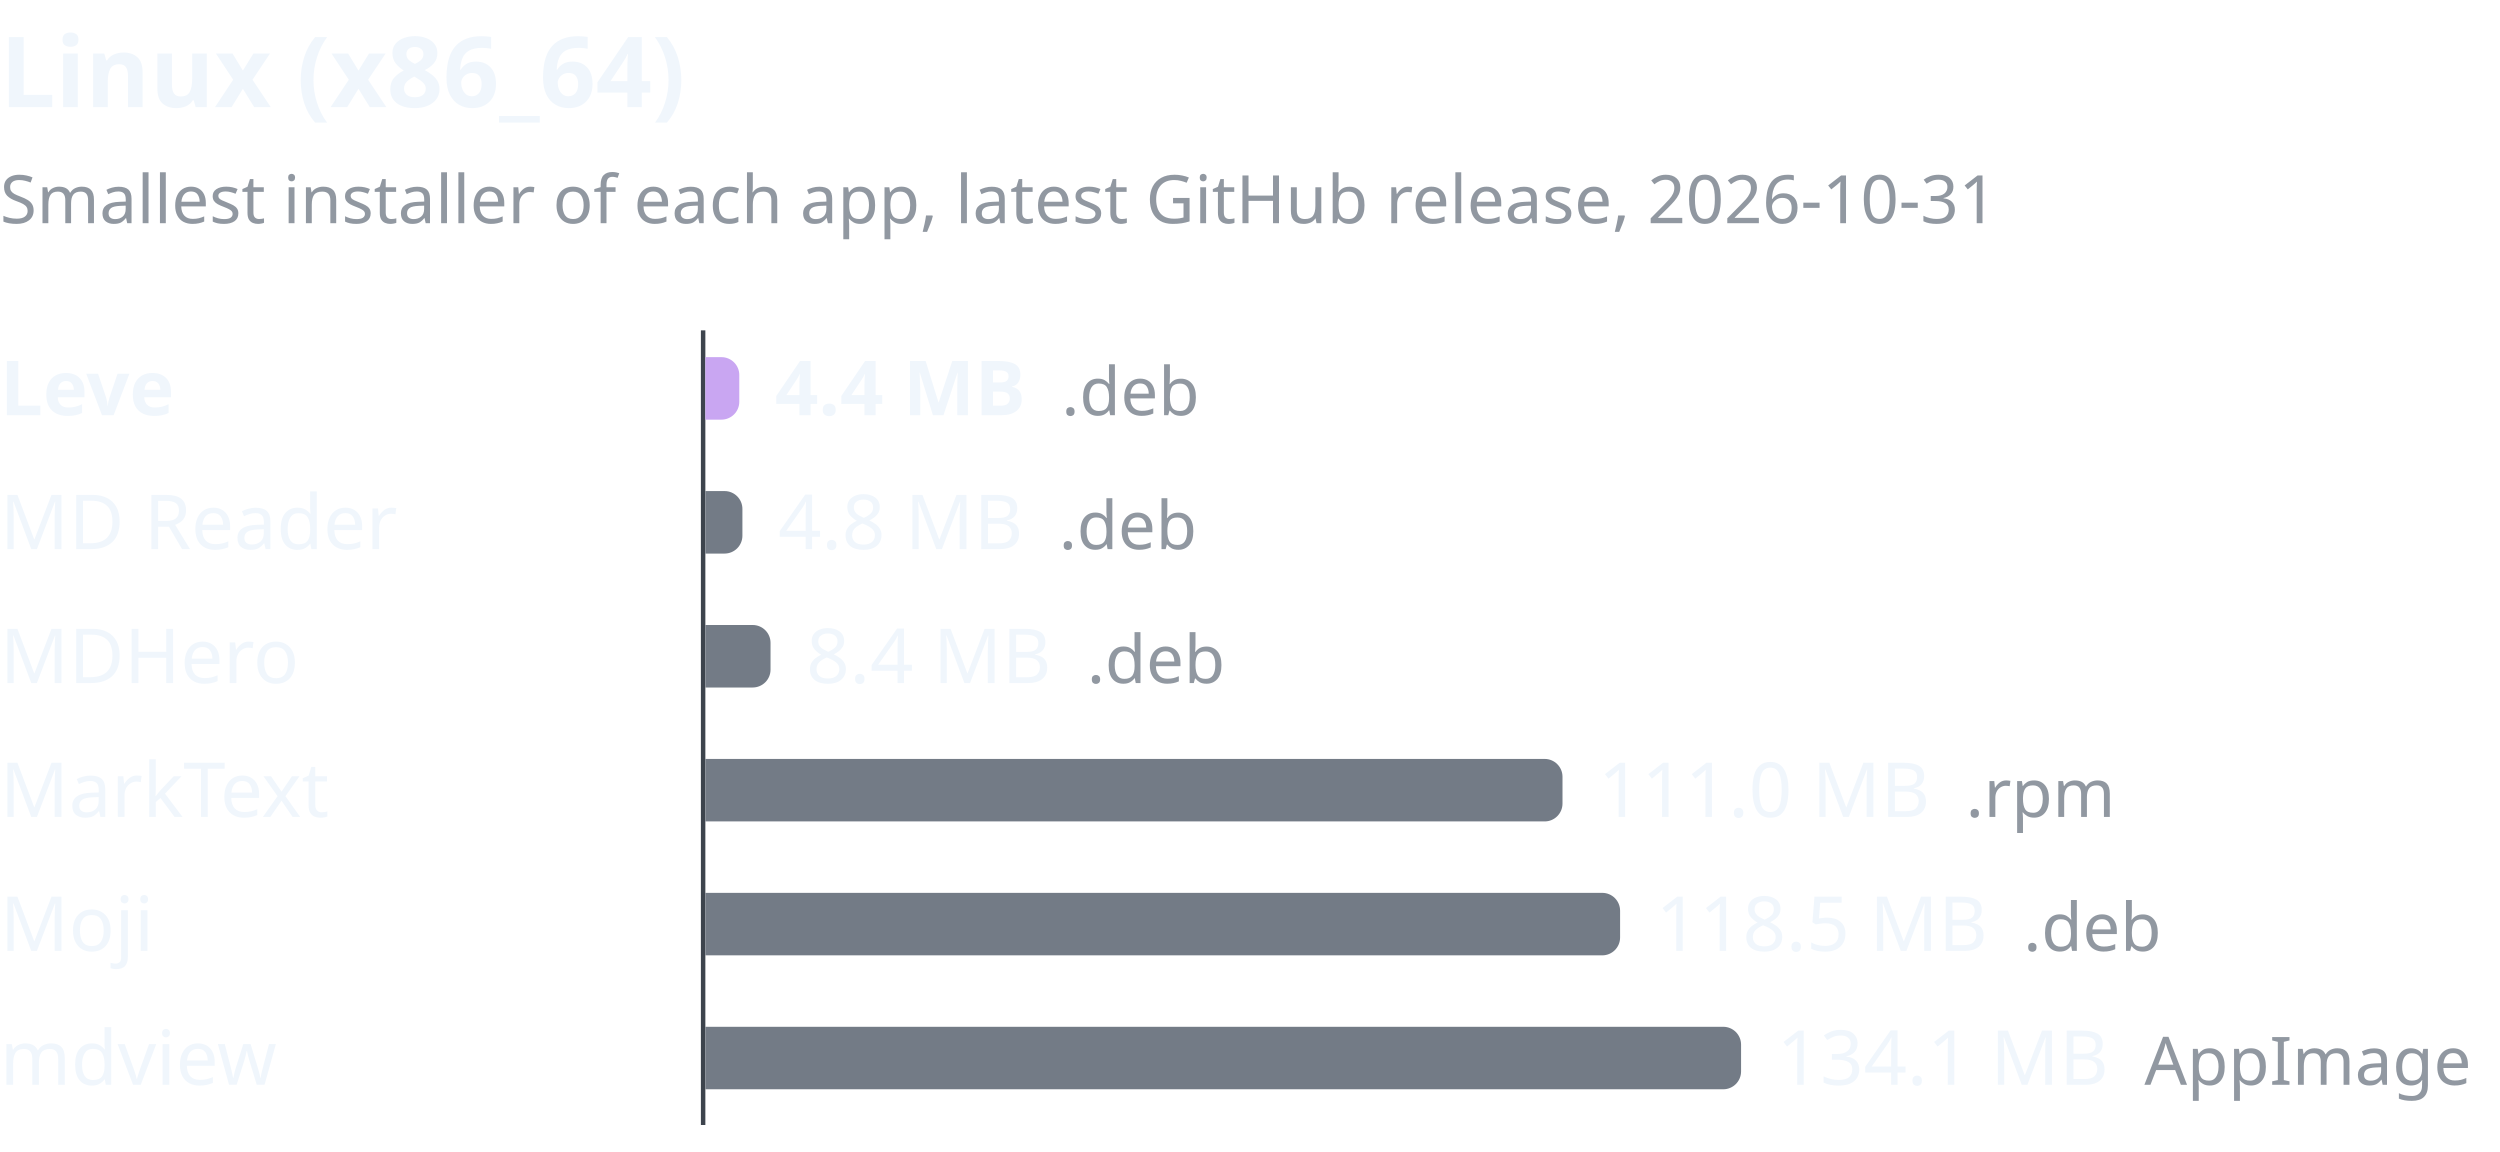
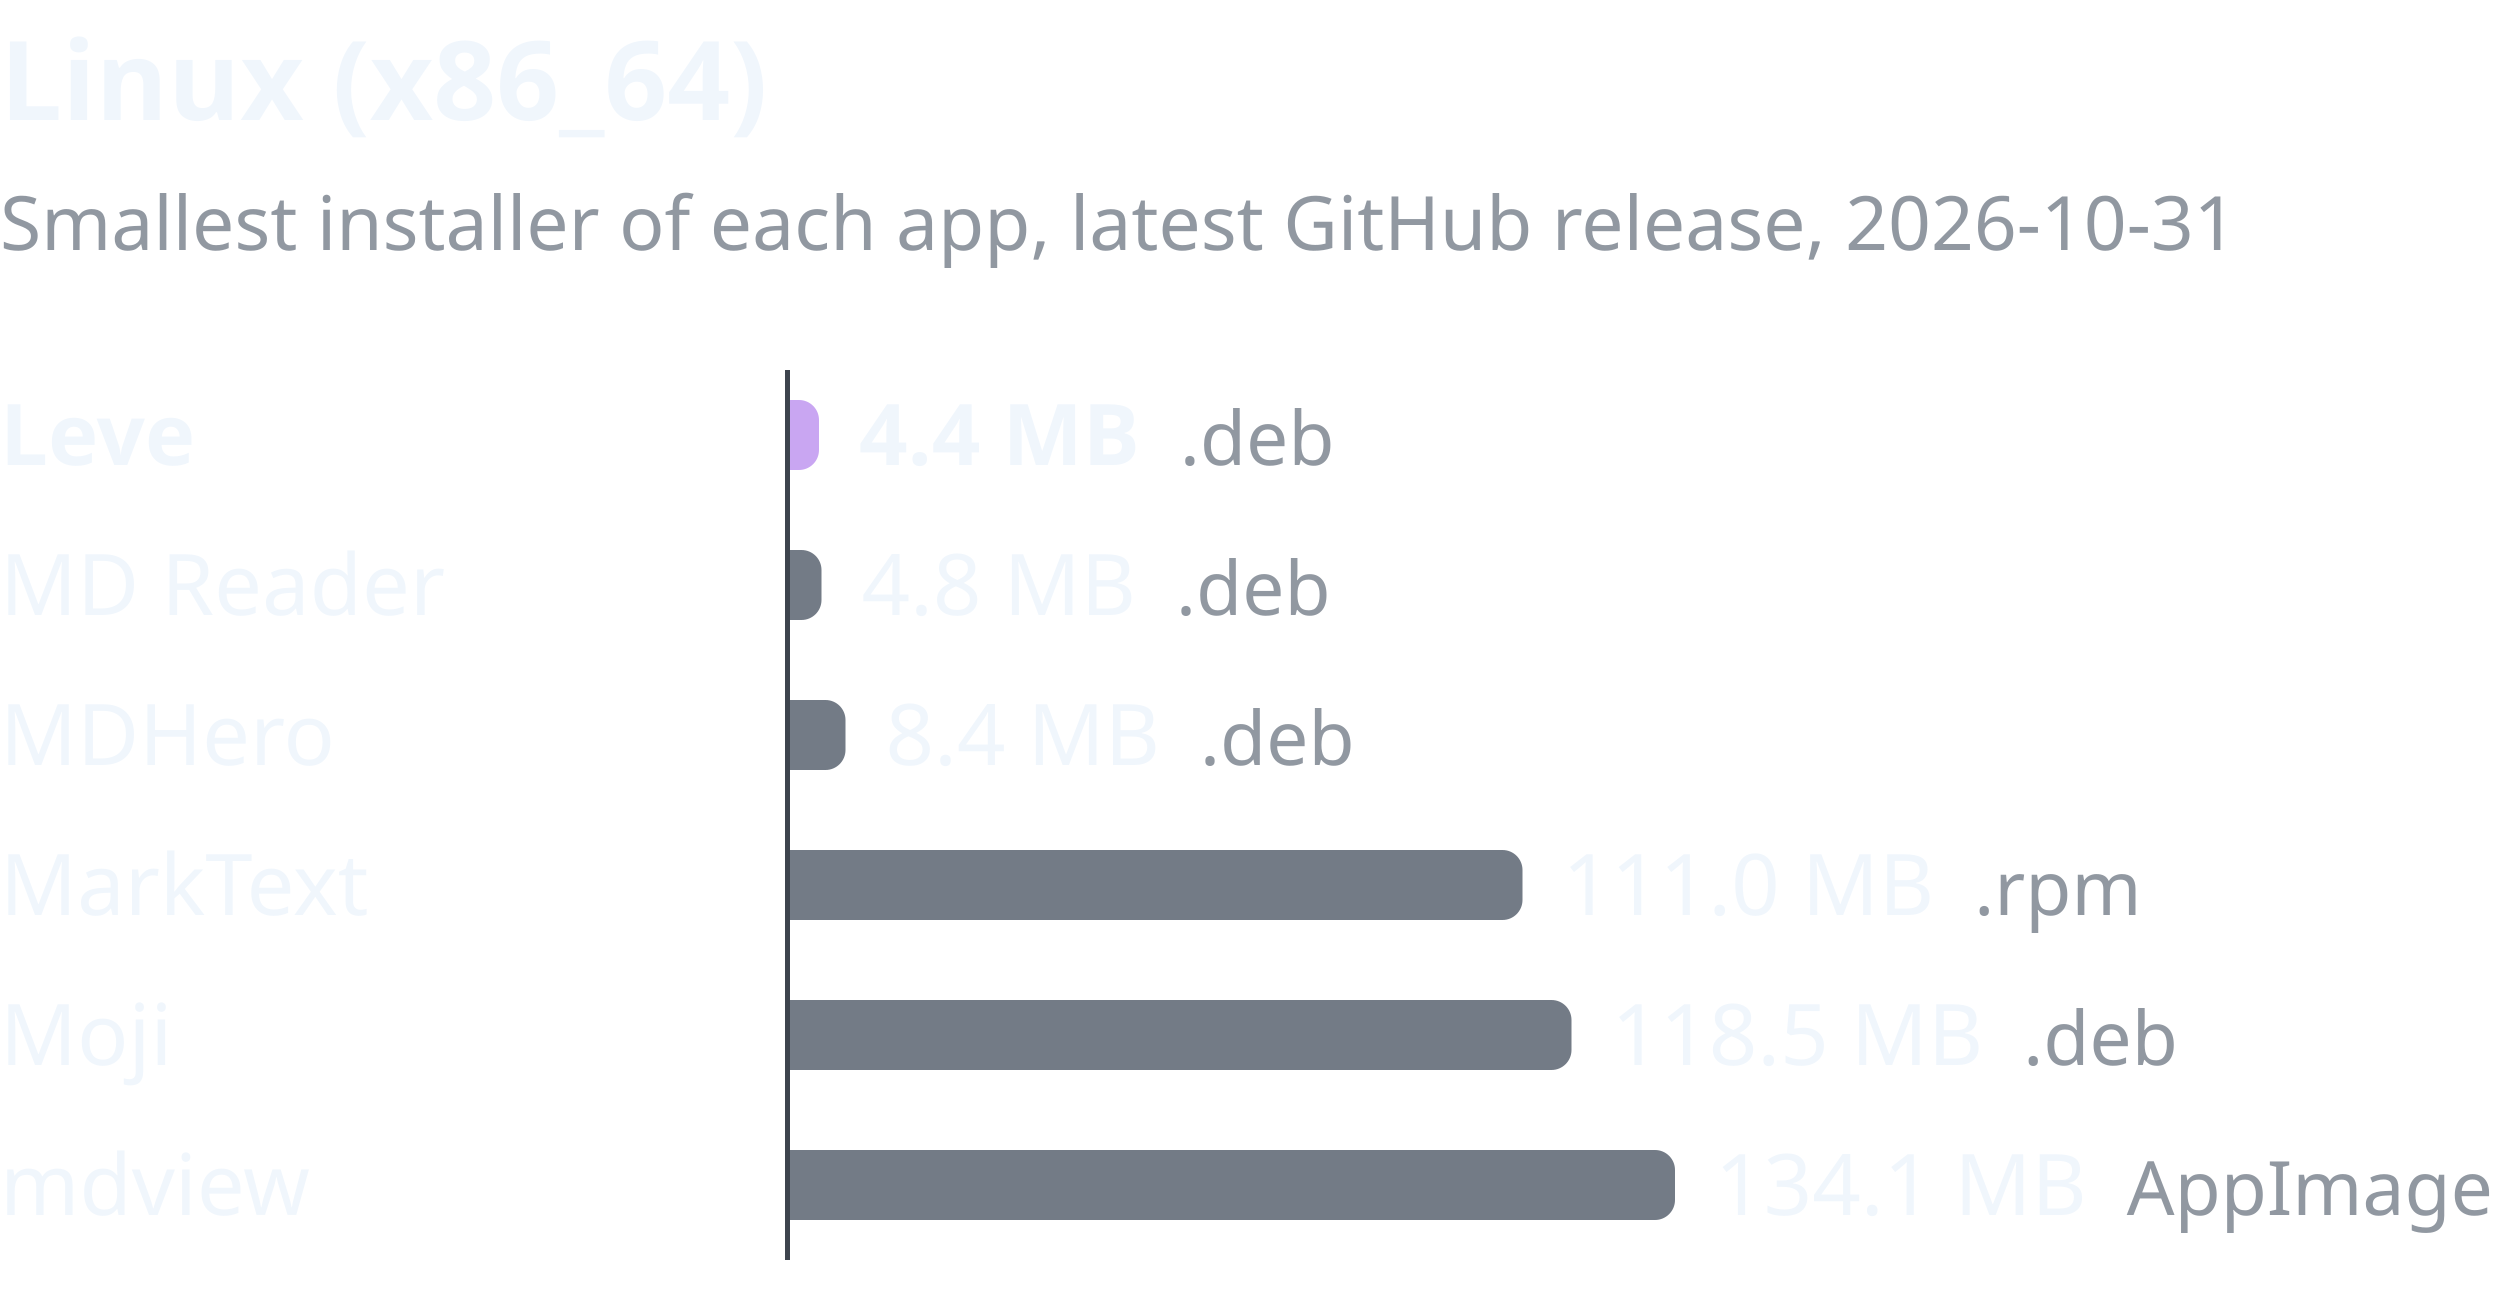
- <svg xmlns="http://www.w3.org/2000/svg" width="560" height="258" viewBox="0 0 560 258" role="img" aria-label="Linux (x86_64), smallest installer of each app: Leve 4.4 MB (.deb), MD Reader 4.8 MB (.deb), MDHero 8.4 MB (.deb), MarkText 111.0 MB (.rpm), Moji 118.5 MB (.deb), mdview 134.1 MB (AppImage)." font-family="-apple-system, BlinkMacSystemFont, 'Segoe UI', 'Noto Sans', Helvetica, Arial, sans-serif">
+ <svg xmlns="http://www.w3.org/2000/svg" width="500" height="258" viewBox="0 0 500 258" role="img" aria-label="Linux (x86_64), smallest installer of each app: Leve 4.4 MB (.deb), MD Reader 4.8 MB (.deb), MDHero 8.4 MB (.deb), MarkText 111.0 MB (.rpm), Moji 118.5 MB (.deb), mdview 134.1 MB (AppImage)." font-family="-apple-system, BlinkMacSystemFont, 'Segoe UI', 'Noto Sans', Helvetica, Arial, sans-serif">
  <text x="0" y="24" font-size="22" font-weight="700" fill="#f0f6fc">Linux (x86_64)</text>
  <text x="0" y="50" font-size="15" fill="#9198a1">Smallest installer of each app, latest GitHub release, 2026-10-31</text>
  <path d="M157.5 74V252" stroke="#3d444d" fill="none" />
  <text x="0" y="93" font-size="17" font-weight="700" fill="#f0f6fc">Leve</text>
-   <path d="M158 80h3.6a4 4 0 0 1 4 4v6a4 4 0 0 1 -4 4h-3.6z" fill="#c9a6f2" />
-   <text x="173.6" y="93" font-size="17" font-weight="700" fill="#f0f6fc">4.4 MB<tspan dx="8" font-size="15" font-weight="400" fill="#9198a1">.deb</tspan>
+   <path d="M158 80h1.8a4 4 0 0 1 4 4v6a4 4 0 0 1 -4 4h-1.8z" fill="#c9a6f2" />
+   <text x="171.8" y="93" font-size="17" font-weight="700" fill="#f0f6fc">4.4 MB<tspan dx="8" font-size="15" font-weight="400" fill="#9198a1">.deb</tspan>
  </text>
  <text x="0" y="123" font-size="17" fill="#f0f6fc">MD Reader</text>
-   <path d="M158 110h4.3a4 4 0 0 1 4 4v6a4 4 0 0 1 -4 4h-4.3z" fill="#737b86" />
-   <text x="174.3" y="123" font-size="17" fill="#f0f6fc">4.8 MB<tspan dx="8" font-size="15" font-weight="400" fill="#9198a1">.deb</tspan>
+   <path d="M158 110h2.3a4 4 0 0 1 4 4v6a4 4 0 0 1 -4 4h-2.3z" fill="#737b86" />
+   <text x="172.3" y="123" font-size="17" fill="#f0f6fc">4.8 MB<tspan dx="8" font-size="15" font-weight="400" fill="#9198a1">.deb</tspan>
  </text>
  <text x="0" y="153" font-size="17" fill="#f0f6fc">MDHero</text>
-   <path d="M158 140h10.6a4 4 0 0 1 4 4v6a4 4 0 0 1 -4 4h-10.6z" fill="#737b86" />
-   <text x="180.6" y="153" font-size="17" fill="#f0f6fc">8.4 MB<tspan dx="8" font-size="15" font-weight="400" fill="#9198a1">.deb</tspan>
+   <path d="M158 140h7.1a4 4 0 0 1 4 4v6a4 4 0 0 1 -4 4h-7.1z" fill="#737b86" />
+   <text x="177.1" y="153" font-size="17" fill="#f0f6fc">8.4 MB<tspan dx="8" font-size="15" font-weight="400" fill="#9198a1">.deb</tspan>
  </text>
  <text x="0" y="183" font-size="17" fill="#f0f6fc">MarkText</text>
-   <path d="M158 170h188a4 4 0 0 1 4 4v6a4 4 0 0 1 -4 4h-188z" fill="#737b86" />
-   <text x="358" y="183" font-size="17" fill="#f0f6fc">111.0 MB<tspan dx="8" font-size="15" font-weight="400" fill="#9198a1">.rpm</tspan>
+   <path d="M158 170h142.5a4 4 0 0 1 4 4v6a4 4 0 0 1 -4 4h-142.5z" fill="#737b86" />
+   <text x="312.5" y="183" font-size="17" fill="#f0f6fc">111.0 MB<tspan dx="8" font-size="15" font-weight="400" fill="#9198a1">.rpm</tspan>
  </text>
  <text x="0" y="213" font-size="17" fill="#f0f6fc">Moji</text>
-   <path d="M158 200h200.9a4 4 0 0 1 4 4v6a4 4 0 0 1 -4 4h-200.9z" fill="#737b86" />
-   <text x="370.9" y="213" font-size="17" fill="#f0f6fc">118.5 MB<tspan dx="8" font-size="15" font-weight="400" fill="#9198a1">.deb</tspan>
+   <path d="M158 200h152.3a4 4 0 0 1 4 4v6a4 4 0 0 1 -4 4h-152.3z" fill="#737b86" />
+   <text x="322.3" y="213" font-size="17" fill="#f0f6fc">118.5 MB<tspan dx="8" font-size="15" font-weight="400" fill="#9198a1">.deb</tspan>
  </text>
  <text x="0" y="243" font-size="17" fill="#f0f6fc">mdview</text>
-   <path d="M158 230h228a4 4 0 0 1 4 4v6a4 4 0 0 1 -4 4h-228z" fill="#737b86" />
-   <text x="398" y="243" font-size="17" fill="#f0f6fc">134.1 MB<tspan dx="8" font-size="15" font-weight="400" fill="#9198a1">AppImage</tspan>
+   <path d="M158 230h173a4 4 0 0 1 4 4v6a4 4 0 0 1 -4 4h-173z" fill="#737b86" />
+   <text x="343" y="243" font-size="17" fill="#f0f6fc">134.1 MB<tspan dx="8" font-size="15" font-weight="400" fill="#9198a1">AppImage</tspan>
  </text>
</svg>
